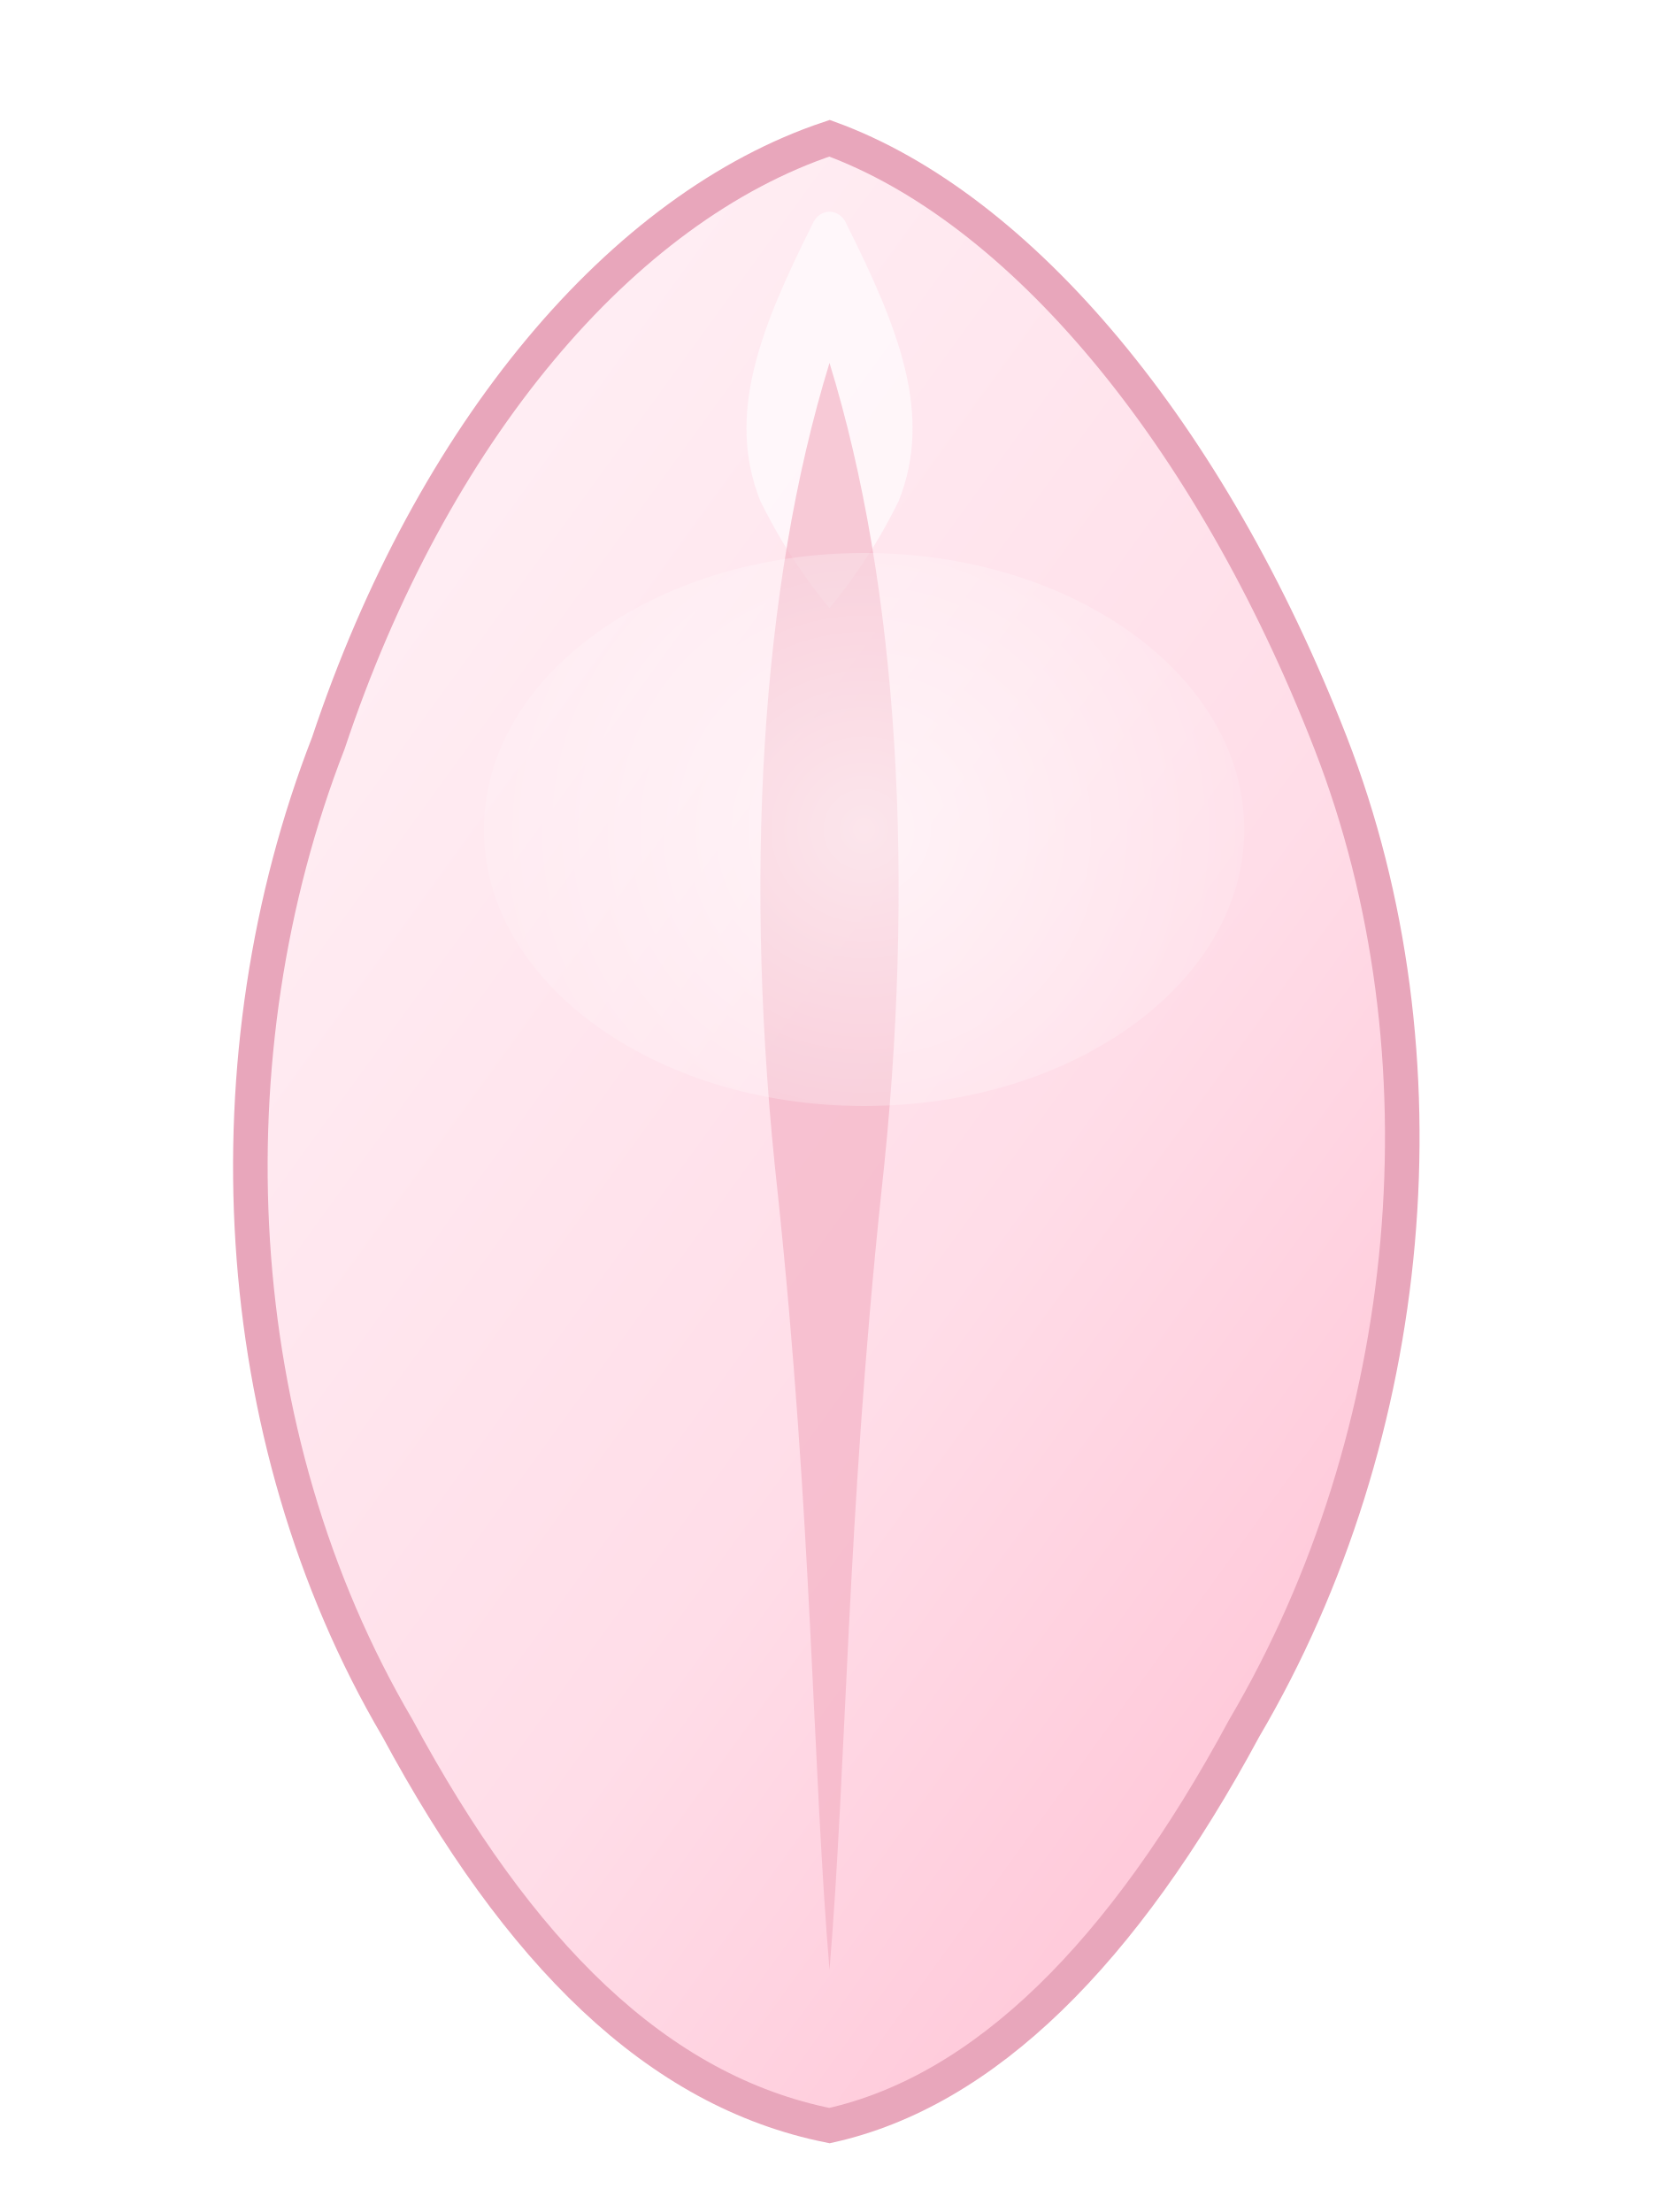
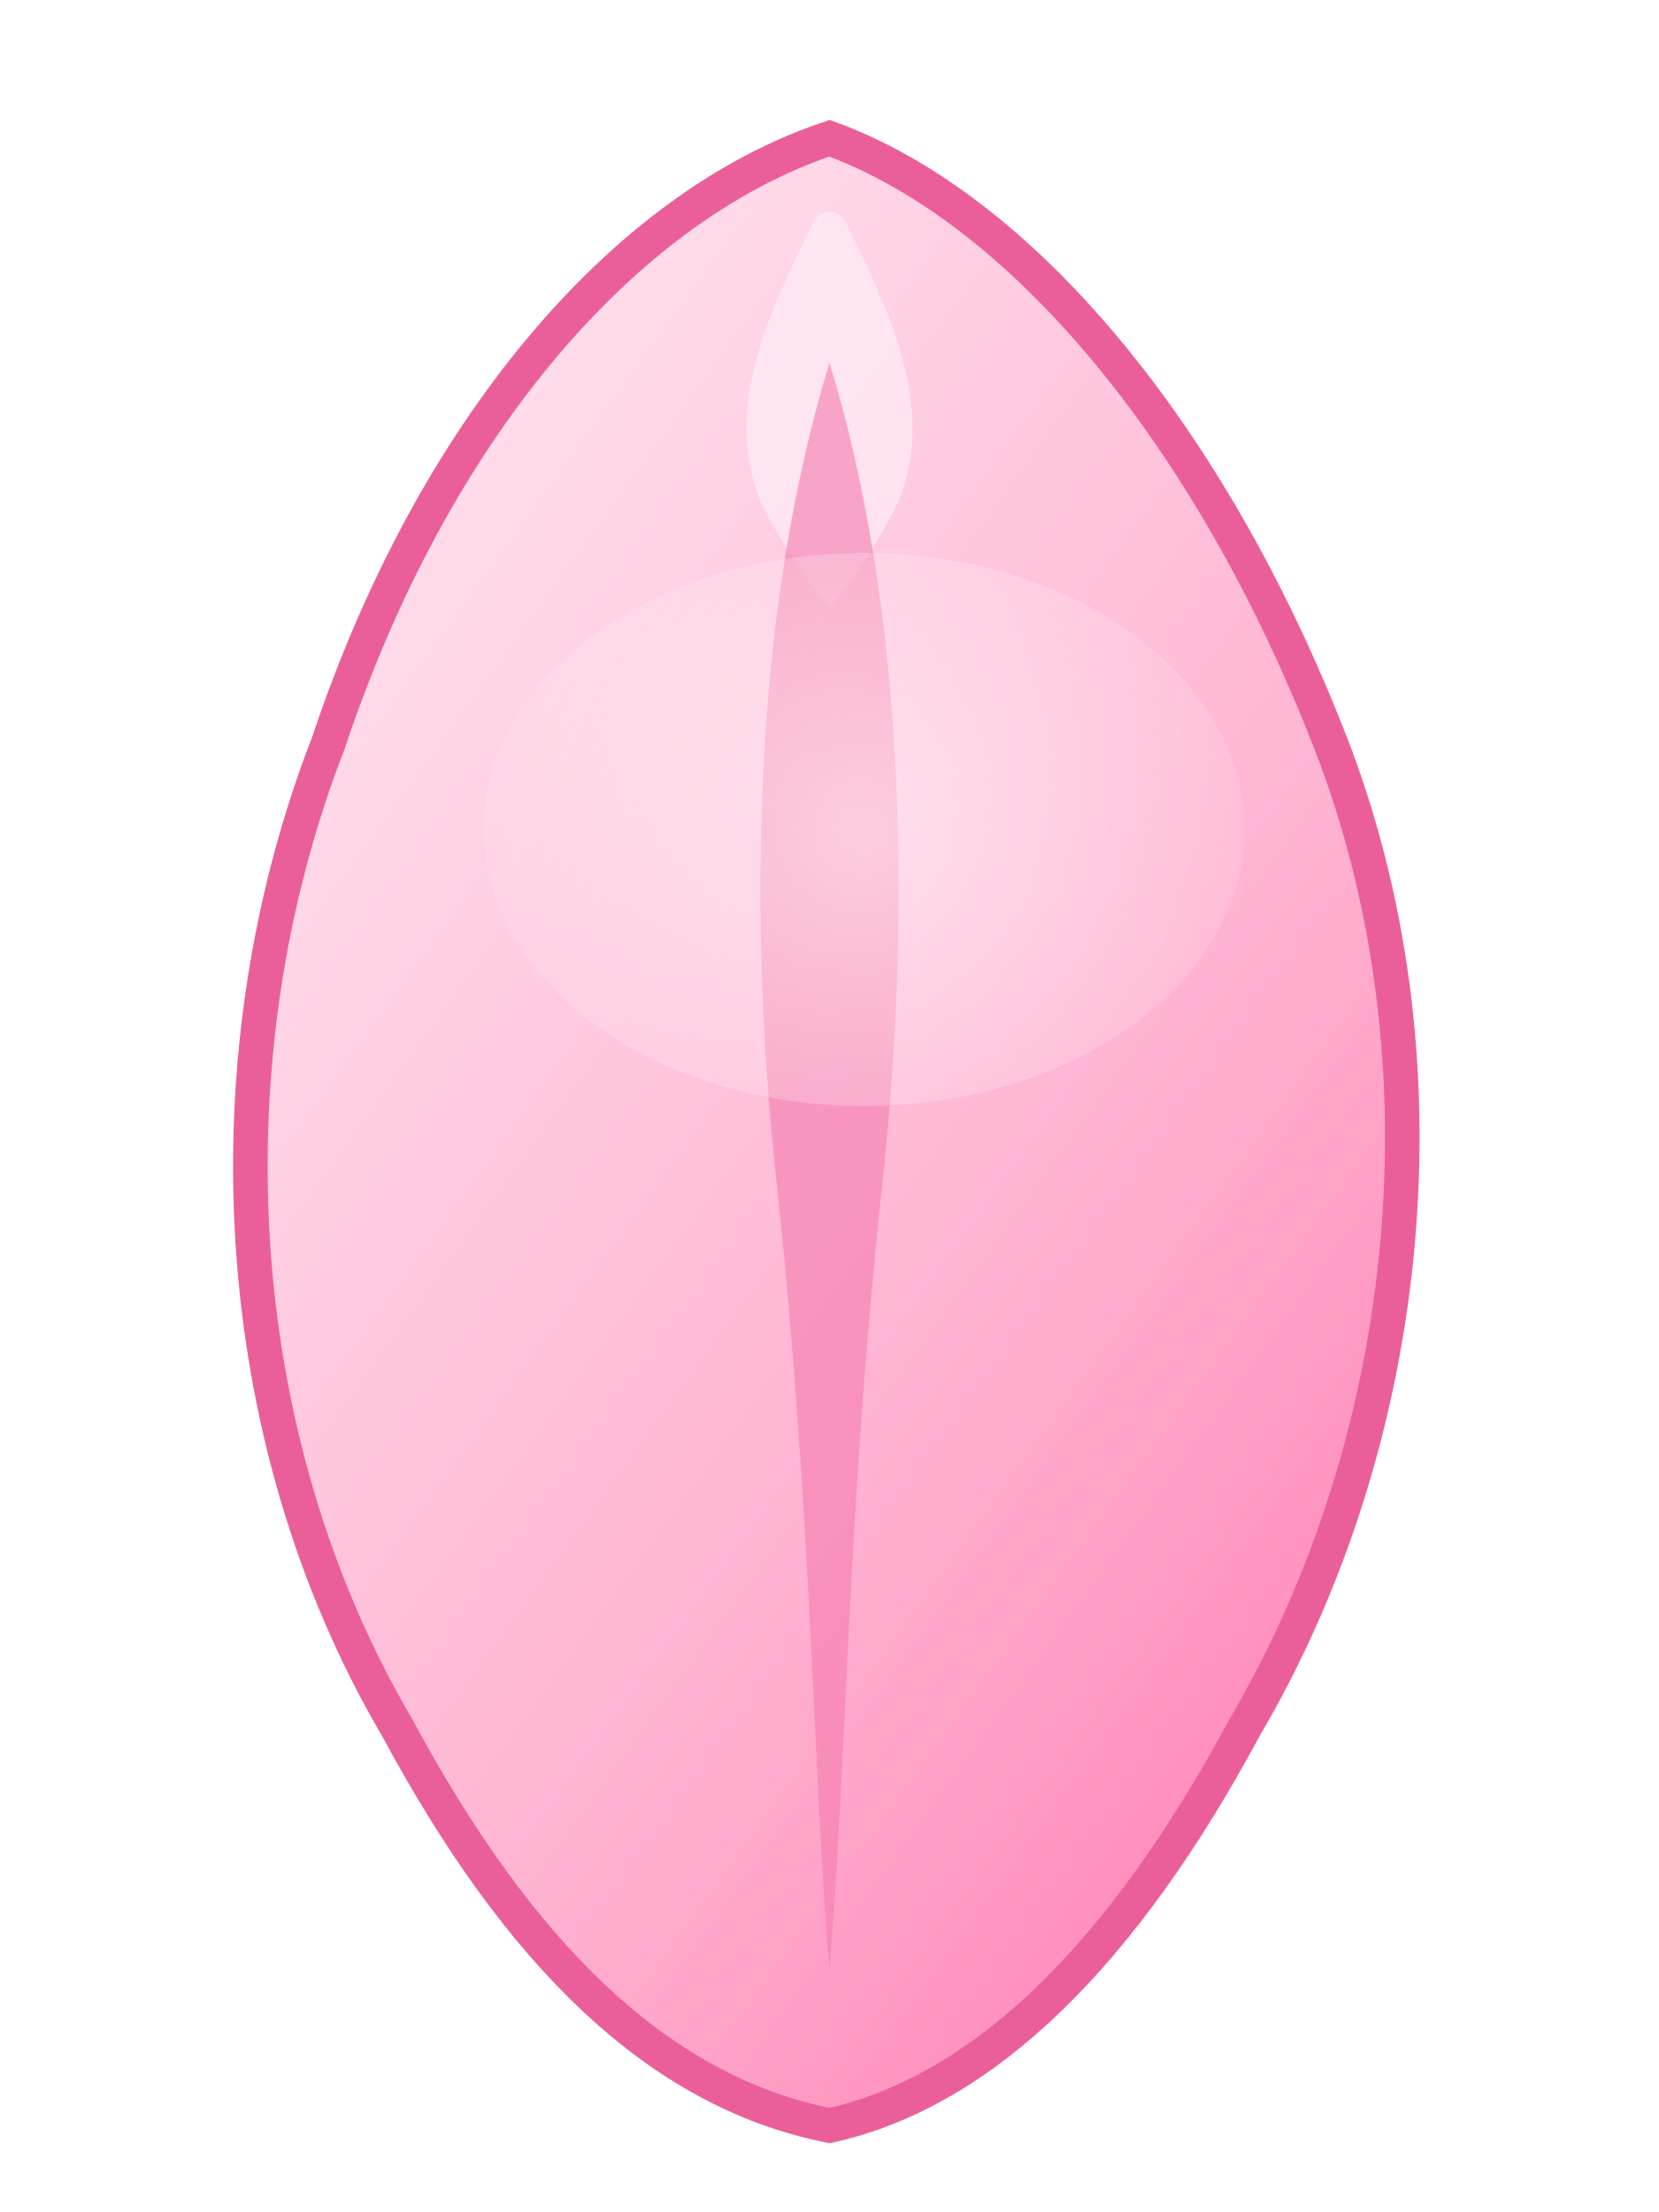
<svg xmlns="http://www.w3.org/2000/svg" viewBox="0 0 96 128">
  <defs>
    <linearGradient id="sakura3Fill" x1="0.1" y1="0" x2="0.9" y2="1">
-       <stop offset="0%" stop-color="#fff3f7" />
-       <stop offset="60%" stop-color="#ffdde8" />
-       <stop offset="100%" stop-color="#ffc0d3" />
+       <stop offset="0%" stop-color="#ffe9f1" />
+       <stop offset="60%" stop-color="#ffb4d2" />
+       <stop offset="100%" stop-color="#ff7daf" />
    </linearGradient>
    <radialGradient id="sakura3Shine" cx="50" cy="48" r="28" gradientUnits="userSpaceOnUse">
-       <stop offset="0%" stop-color="#ffffff" stop-opacity="0.58" />
-       <stop offset="100%" stop-color="#ffffff" stop-opacity="0" />
+       <stop offset="0%" stop-color="#fff4f8" stop-opacity="0.58" />
+       <stop offset="100%" stop-color="#fff4f8" stop-opacity="0" />
    </radialGradient>
  </defs>
-   <path d="M48 8C59 12 70 25 77 43C84 61 82 83 72 100C65 113 57 121 48 123C38 121 30 113 23 100C13 83 12 61 19 43C25 25 36 12 48 8Z" fill="url(#sakura3Fill)" stroke="#e8a6bb" stroke-width="2" />
-   <path d="M47 13C44 19 42 24 44 29C45.5 32 46.8 33.7 48 35.2C49.2 33.7 50.5 32 52 29C54 24 52 19 49 13C48.6 12 47.4 12 47 13Z" fill="#fff9fc" opacity="0.84" />
-   <path d="M48 21C52 34 53 51 51 69C49 88 49 102 48 114C47 102 47 88 45 69C43 51 44 34 48 21Z" fill="#f2afc2" opacity="0.63" />
+   <path d="M48 8C59 12 70 25 77 43C84 61 82 83 72 100C65 113 57 121 48 123C38 121 30 113 23 100C13 83 12 61 19 43C25 25 36 12 48 8Z" fill="url(#sakura3Fill)" stroke="#ea5f9a" stroke-width="2" />
+   <path d="M47 13C44 19 42 24 44 29C45.5 32 46.8 33.7 48 35.2C49.2 33.7 50.5 32 52 29C54 24 52 19 49 13C48.6 12 47.4 12 47 13Z" fill="#ffe9f2" opacity="0.84" />
+   <path d="M48 21C52 34 53 51 51 69C49 88 49 102 48 114C47 102 47 88 45 69C43 51 44 34 48 21Z" fill="#f47eae" opacity="0.63" />
  <ellipse cx="50" cy="48" rx="22" ry="16" fill="url(#sakura3Shine)" />
</svg>
